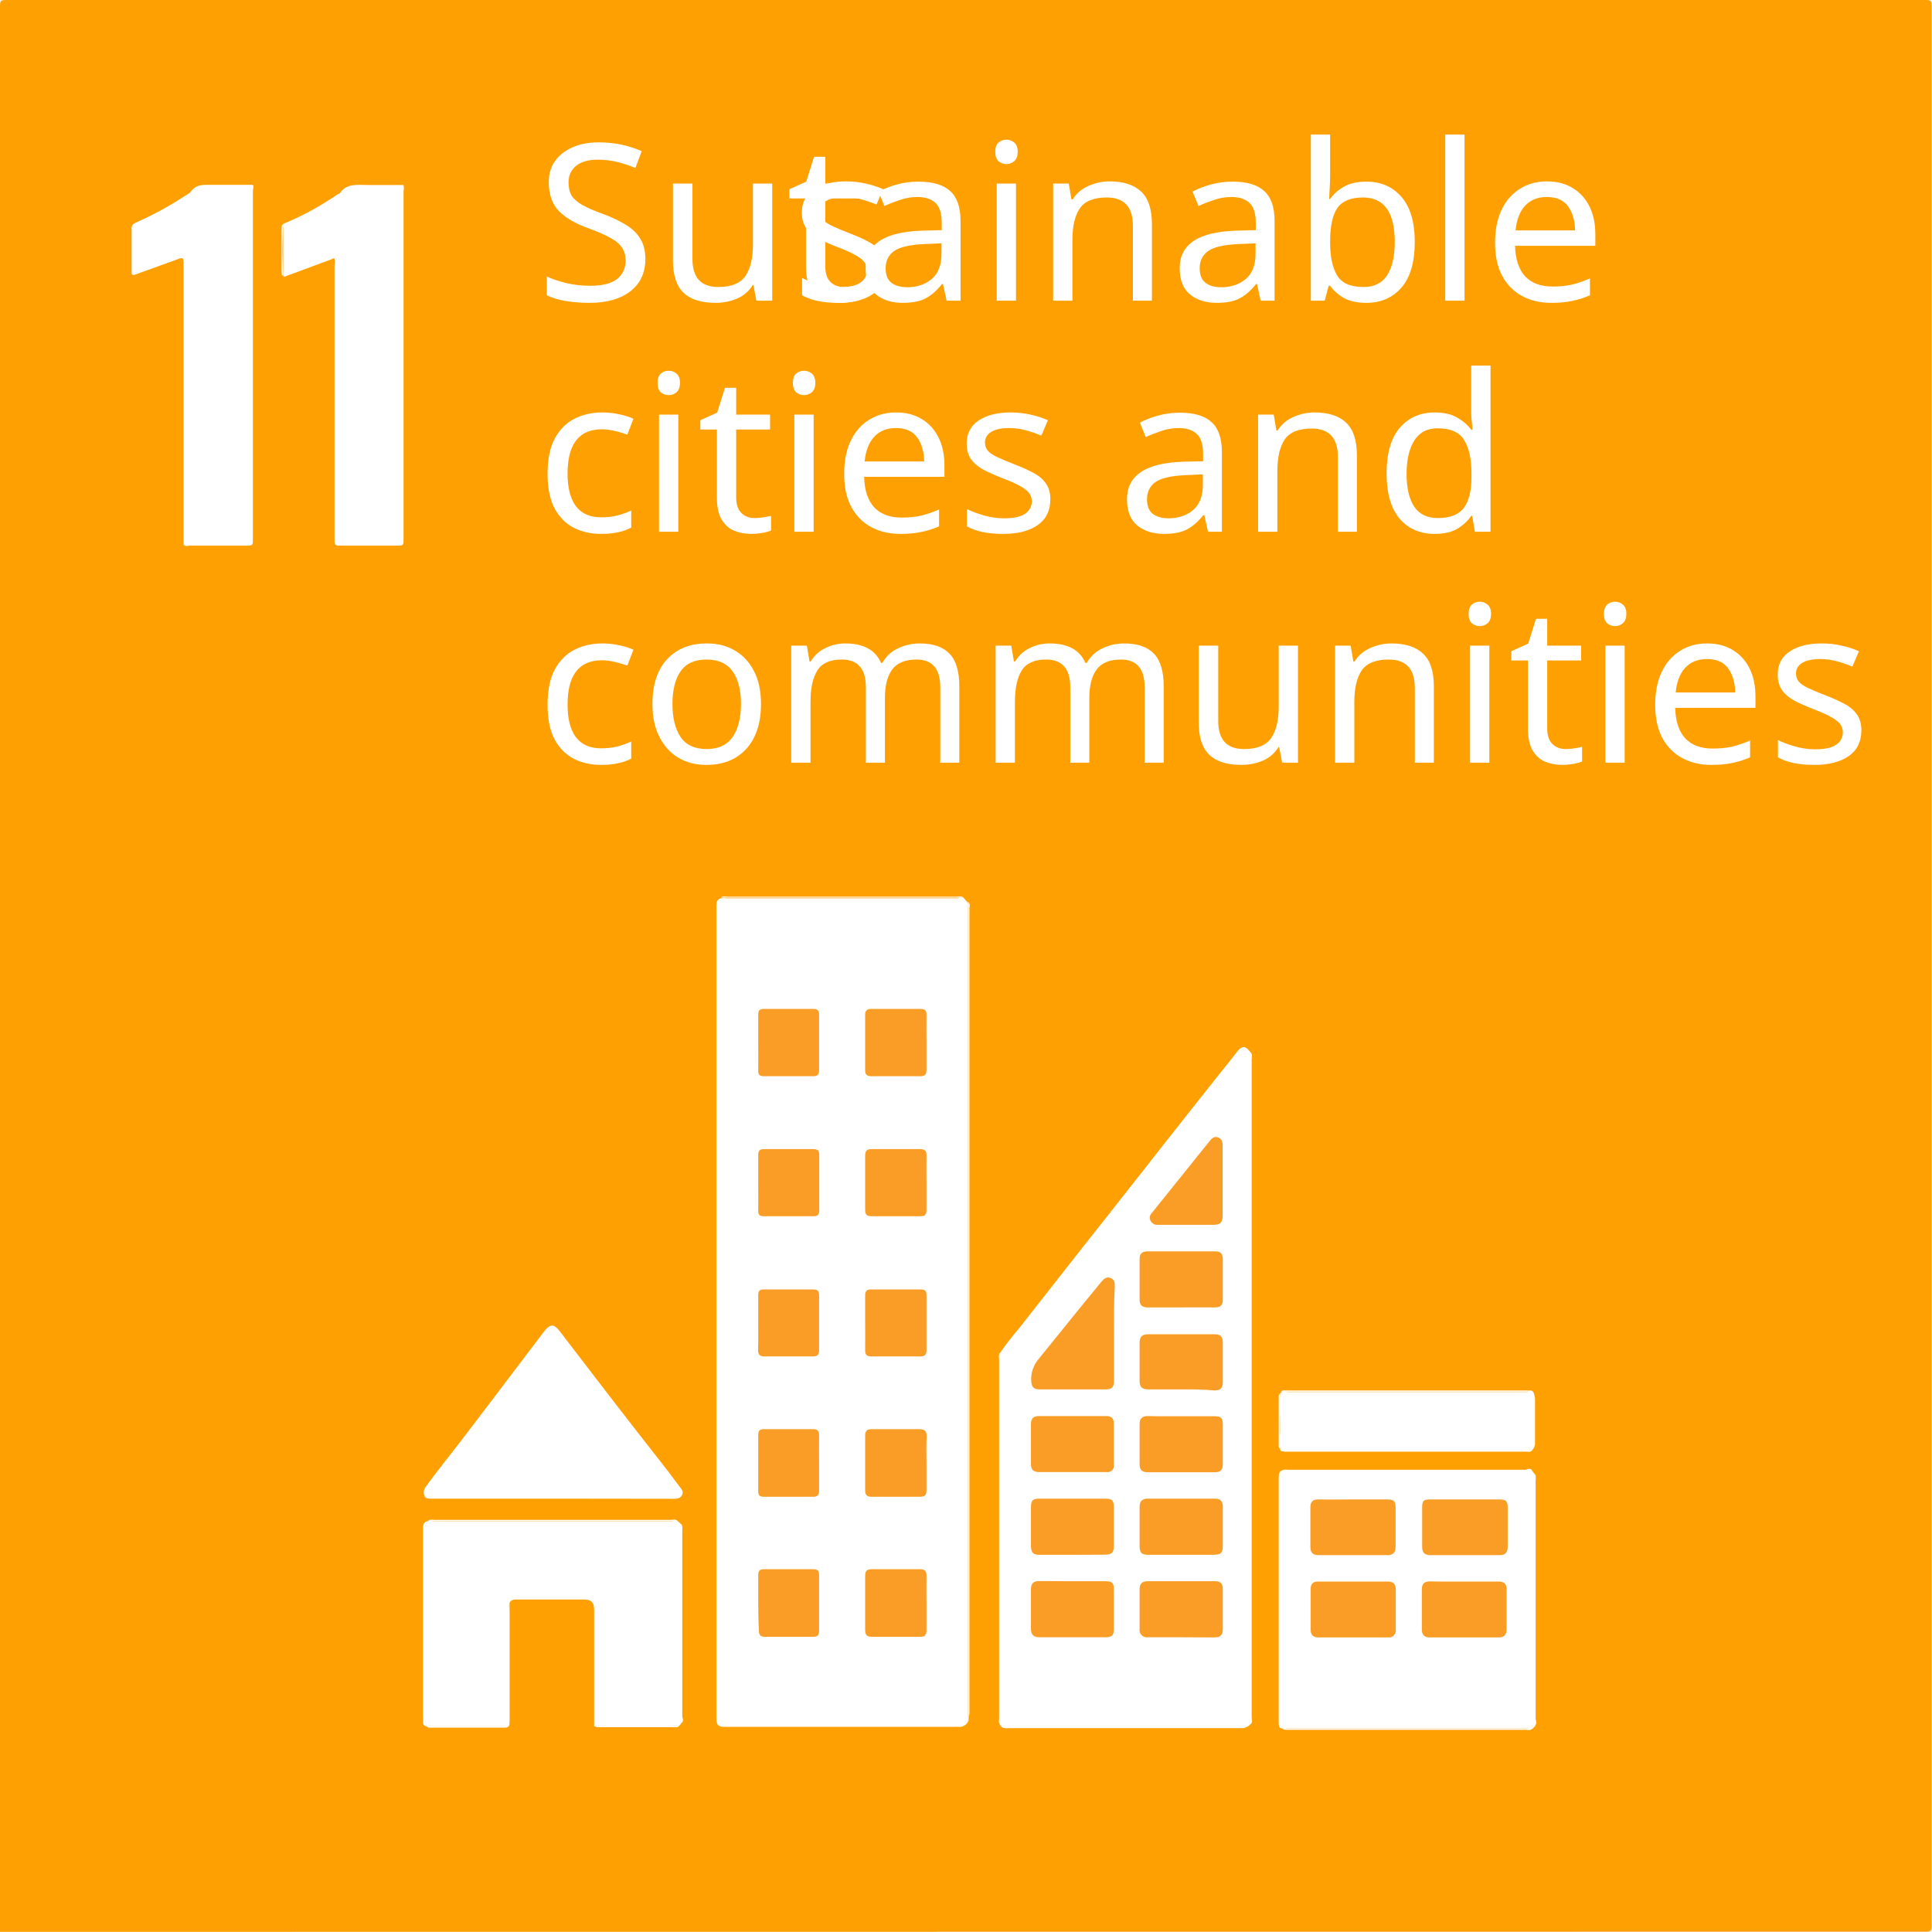
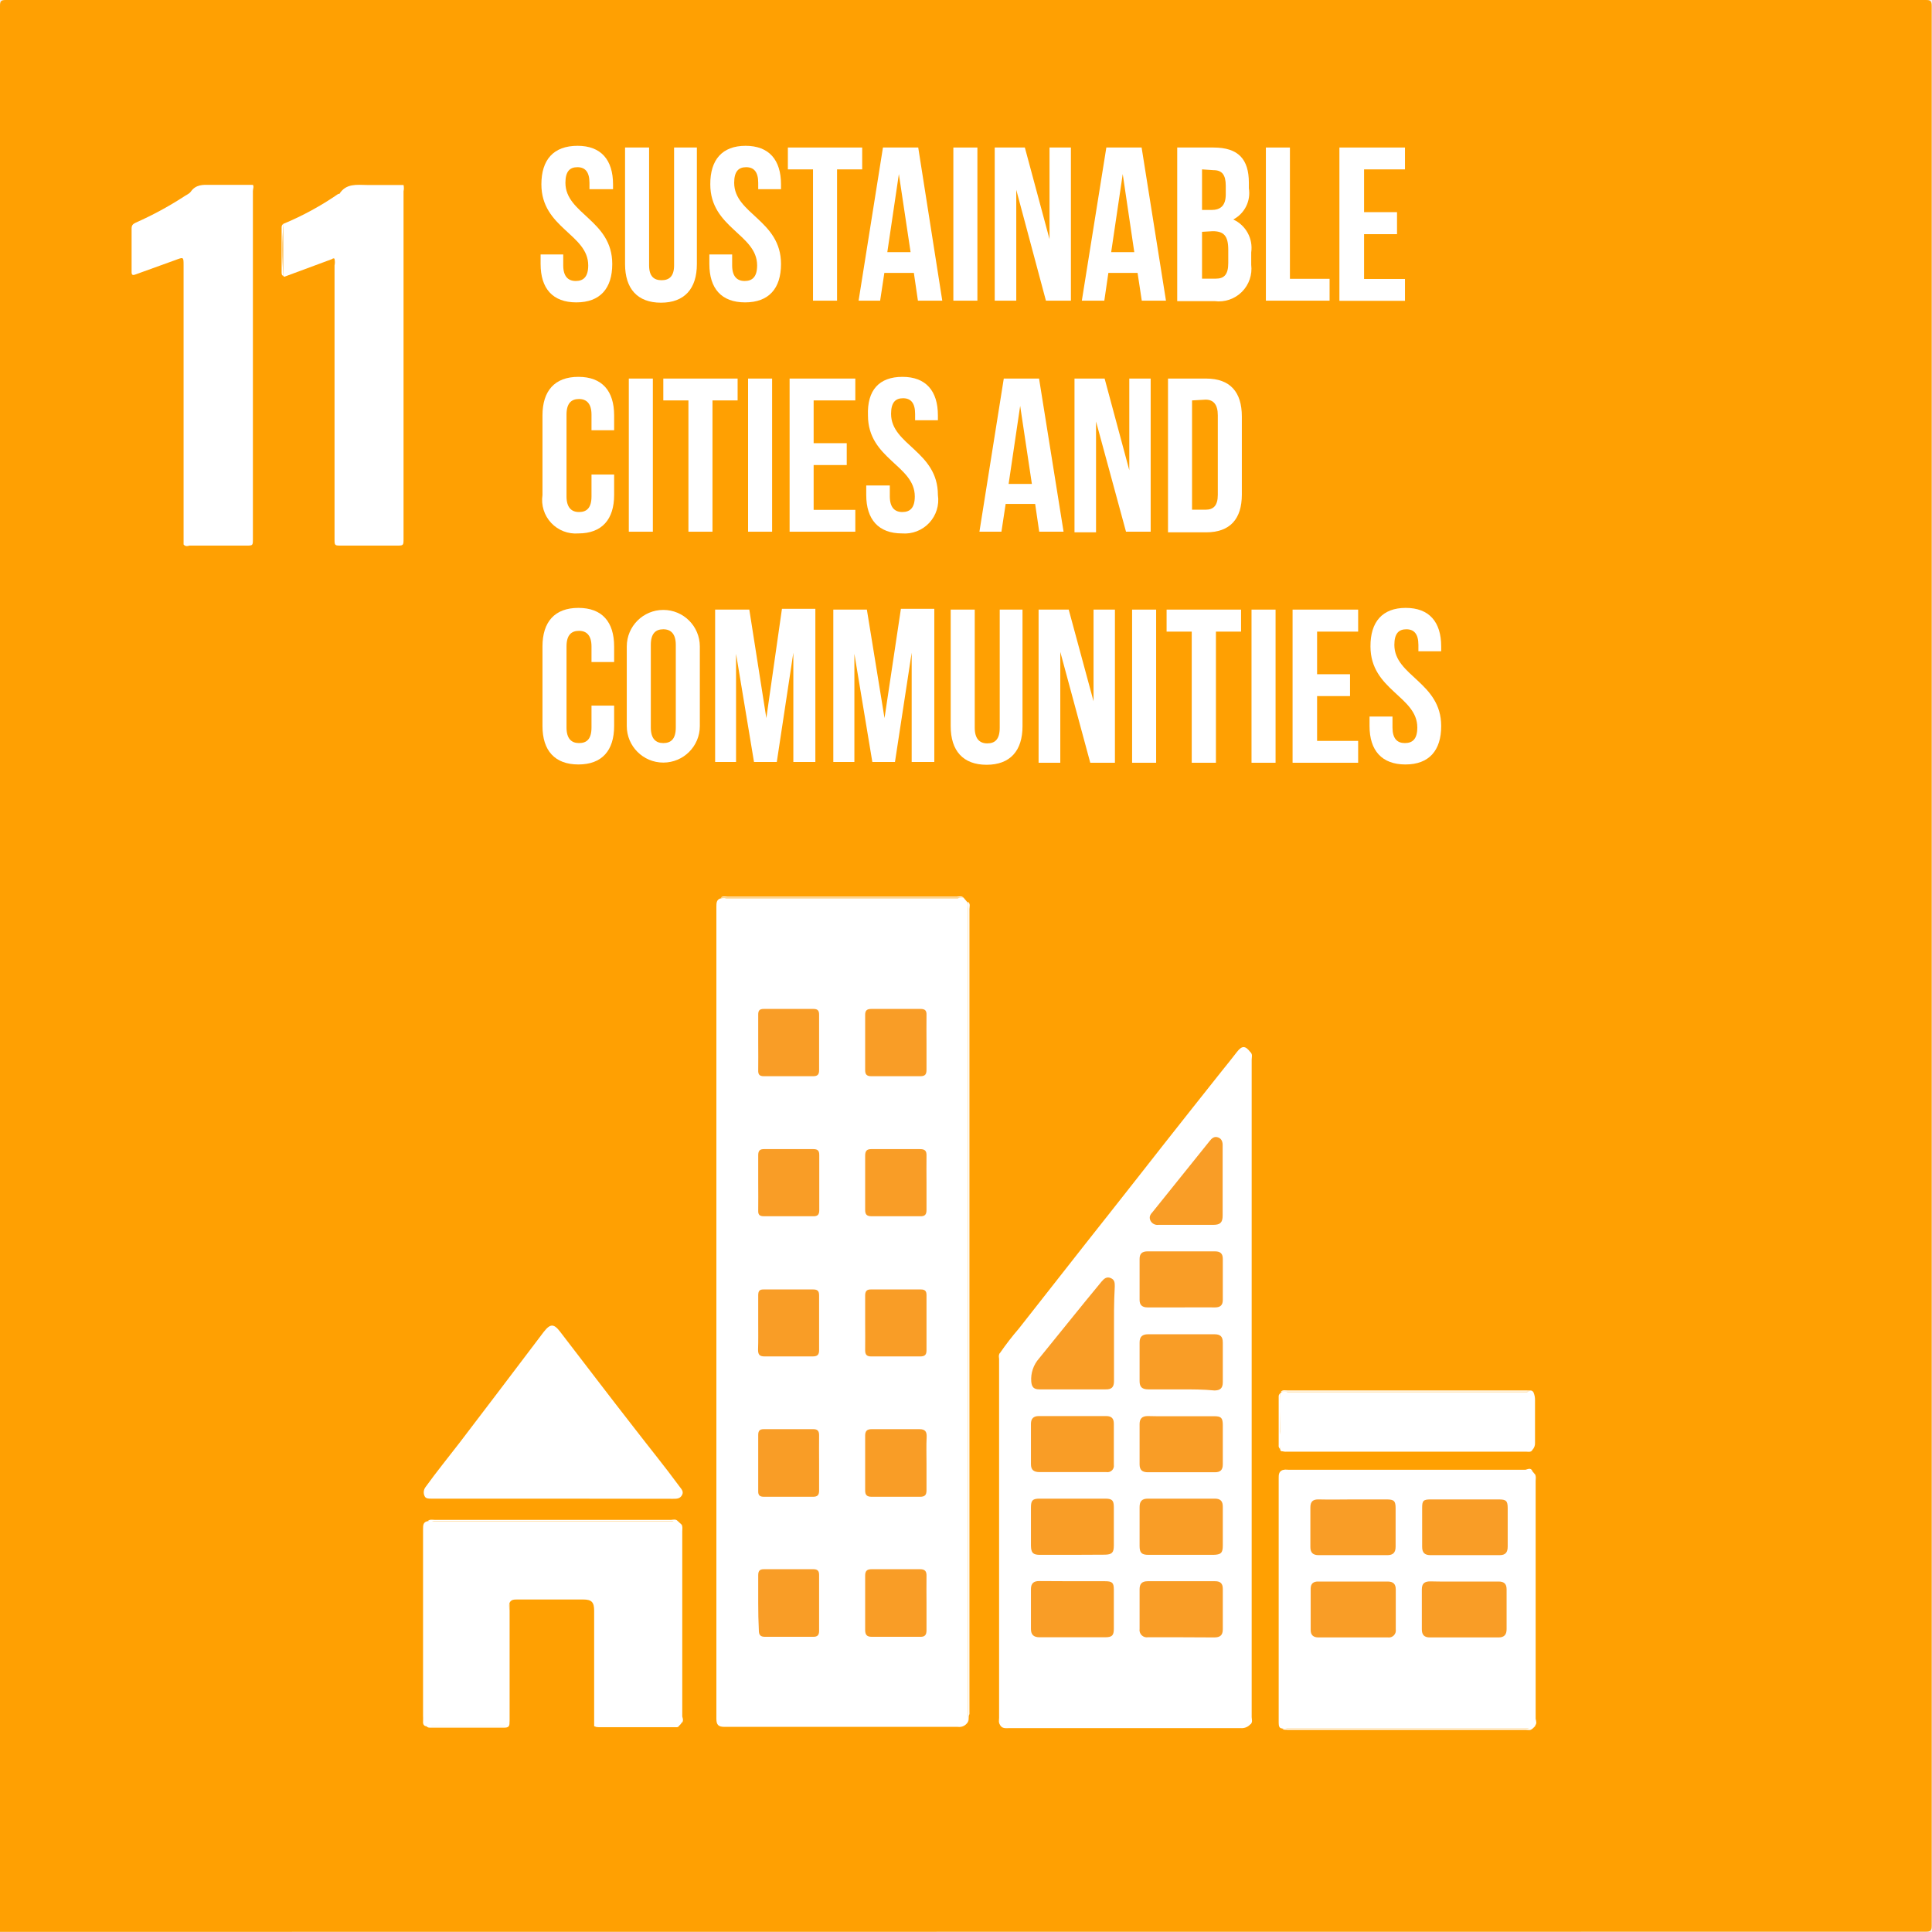
<svg xmlns="http://www.w3.org/2000/svg" viewBox="0 0 123.76 123.76">
  <defs>
-     <style>.cls-1{fill:#ffa002;}.cls-2,.cls-4{fill:#fff;}.cls-3{fill:#f99d26;}.cls-4{font-size:14px;font-family:BebasNeueBold, Bebas Neue;}.cls-5{letter-spacing:-0.04em;}</style>
+     <style>.cls-1{fill:#ffa002;}.cls-2{fill:#fff;}.cls-3{fill:#f99d26;}</style>
  </defs>
  <g id="Capa_2" data-name="Capa 2">
    <g id="Capa_1-2" data-name="Capa 1">
      <path class="cls-1" d="M0,123.75Q0,62.07,0,.37C0,.07.07,0,.37,0h123c.3,0,.37.07.37.37q0,61.52,0,123c0,.3-.07.37-.37.37Z" />
      <path class="cls-2" d="M61.72,57.5l.22.26c.12.14.06.31.06.46v51.65a1.08,1.08,0,0,1,0,.44.64.64,0,0,1-.64.31q-7.47,0-14.94,0c-.41,0-.53-.13-.53-.53,0-3.34,0-6.69,0-10q0-21,0-42c0-.24,0-.49.31-.55a.88.88,0,0,1,.32,0H61.36A.74.74,0,0,1,61.72,57.5Z" />
      <path class="cls-2" d="M80.08,110.47a.74.74,0,0,1-.61.23H64.68c-.23,0-.49.06-.63-.22a1.35,1.35,0,0,1,0-.4v-23a1.07,1.07,0,0,1,0-.4,18.48,18.48,0,0,1,1.22-1.58l4.21-5.36c1.08-1.37,2.17-2.74,3.25-4.12l1.86-2.37c1.21-1.54,2.43-3.07,3.65-4.61.33-.41.67-.83,1-1.26s.55-.38.84,0c.11.12.06.26.06.39v42.3C80.14,110.21,80.2,110.35,80.08,110.47Z" />
      <path class="cls-2" d="M82.13,110.72c-.18,0-.22-.16-.22-.36V94.69c0-.21,0-.4.22-.51a1.08,1.08,0,0,1,.4,0H97.74c.14,0,.29-.07.42.06l.18.22a1.35,1.35,0,0,1,0,.4v15.28c0,.14,0,.3,0,.43l-.15.15c-.11.09-.23,0-.35,0H82.45A.69.69,0,0,1,82.13,110.72Z" />
      <path class="cls-2" d="M43.41,97.43l.27.25a1.45,1.45,0,0,1,0,.36v12c0,.13,0,.27-.06.39l-.15.15c-.06.07-.14,0-.22,0h-5a.33.33,0,0,1-.19,0v-7.4c0-.55-.16-.72-.71-.72h-4.2c-.22,0-.44,0-.52.25a1,1,0,0,0,0,.44q0,3.52,0,7c0,.32-.06.44-.41.43-1.51,0-3,0-4.54,0a.88.88,0,0,1-.36,0c-.14,0-.23-.11-.22-.28s0-.27,0-.41q0-6,0-11.94c0-.24,0-.46.31-.51a.88.88,0,0,1,.36,0q7.67,0,15.31,0A.73.73,0,0,1,43.41,97.43Z" />
      <path class="cls-2" d="M11.76,34.88c0-.13,0-.27,0-.4V17c0-.55,0-.54-.53-.34l-2.52.91c-.2.08-.29.07-.28-.18,0-.92,0-1.83,0-2.75,0-.21.08-.29.27-.38a22.15,22.15,0,0,0,3.07-1.66c.15-.11.35-.18.45-.32.32-.46.77-.45,1.25-.44H16.2c.08.12,0,.26,0,.4V34.51c0,.44,0,.44-.43.44H12.13C12,35,11.86,35,11.76,34.88Z" />
      <path class="cls-2" d="M18.15,14.34a19.07,19.07,0,0,0,3.52-1.92s.06,0,.07,0c.43-.68,1.11-.58,1.77-.57h2.34a.91.91,0,0,1,0,.4V34.49c0,.46,0,.46-.45.46H21.87c-.44,0-.44,0-.44-.44V17a.91.91,0,0,0,0-.4c0-.07-.11-.06-.17,0l-3.05,1.13c-.1-.05-.07-.14-.07-.21V14.54A.34.34,0,0,1,18.15,14.34Z" />
      <path class="cls-2" d="M35.35,96c-2.58,0-5.16,0-7.73,0-.17,0-.35,0-.42-.16a.56.56,0,0,1,.05-.57c.72-1,1.45-1.89,2.18-2.84l2.49-3.27,2.91-3.84c.42-.54.65-.54,1.06,0,1.6,2.08,3.18,4.16,4.79,6.22.94,1.22,1.92,2.42,2.83,3.66.12.17.31.33.18.57s-.34.24-.57.24Z" />
      <path class="cls-2" d="M98.24,89.21a1.18,1.18,0,0,1,.09.46c0,.91,0,1.83,0,2.74a.61.61,0,0,1-.17.47c-.1.1-.23.06-.35.06H82.4a.56.56,0,0,1-.36,0L82,92.82a4.21,4.21,0,0,1,0-1.12c0-.81-.05-1.63,0-2.44l.09-.09a1.07,1.07,0,0,1,.4,0H97.82C98,89.14,98.12,89.06,98.24,89.21Z" />
      <path class="cls-2" d="M62,110.31c0-.19,0-.38,0-.57V58.32c0-.19,0-.38,0-.56.18.13.1.32.1.48V109.8C62,110,62.1,110.16,62,110.31Z" />
      <path class="cls-2" d="M80.08,110.47c0-.16,0-.33,0-.49V67.88c0-.16,0-.33,0-.49.18.13.1.33.1.49V110C80.18,110.14,80.27,110.34,80.08,110.47Z" />
      <path class="cls-2" d="M64.06,86.67q0,11.89,0,23.8c-.11-.13-.06-.28-.06-.43v-23C64,87,63.94,86.79,64.06,86.67Z" />
      <path class="cls-2" d="M98.24,89.21a1.14,1.14,0,0,0-.48-.06H82.49l-.44,0c.12-.13.28-.08.42-.08H97.8C98,89.1,98.13,89,98.24,89.21Z" />
      <path class="cls-2" d="M98.31,110.55c0-.17,0-.35,0-.52V94.44c.11.13.06.29.06.43q0,7.62,0,15.23C98.4,110.25,98.47,110.43,98.31,110.55Z" />
      <path class="cls-2" d="M82,92.89H97.68l.48,0c-.11.16-.27.1-.41.1H82.46C82.32,93,82.16,93,82,92.89Z" />
      <path class="cls-2" d="M82.13,110.72H97.6l.56,0c-.11.16-.27.09-.41.09H82.51C82.38,110.79,82.24,110.84,82.13,110.72Z" />
      <path class="cls-2" d="M43.41,97.43h-16c.13-.12.29-.07.43-.07H43C43.13,97.35,43.29,97.3,43.41,97.43Z" />
      <path class="cls-2" d="M98.16,94.22c-.19,0-.38,0-.57,0H82.13c.12-.12.28-.07.42-.07H97.72C97.86,94.12,98.05,94,98.16,94.22Z" />
      <path class="cls-2" d="M61.72,57.5H46.17c.13-.11.29-.06.43-.06H61.3C61.44,57.43,61.6,57.38,61.72,57.5Z" />
      <path class="cls-2" d="M27.3,110.56c1.65,0,3.29,0,4.94,0,.31,0,.34-.13.34-.38q0-3.53,0-7c0-.15,0-.32.06-.47q0,3.79,0,7.57c0,.22,0,.39-.31.39H27.52A.26.26,0,0,1,27.3,110.56Z" />
      <path class="cls-2" d="M43.64,110.39a2.85,2.85,0,0,0,0-.4V97.68c.11.13.06.29.06.43v11.83C43.74,110.09,43.81,110.27,43.64,110.39Z" />
      <path class="cls-2" d="M38.07,110.55c1.81,0,3.62,0,5.42,0-.06.12-.18.09-.28.09H38.33C38.23,110.63,38.14,110.64,38.07,110.55Z" />
      <path class="cls-2" d="M82,89.26c0,1.18,0,2.37,0,3.56a.27.27,0,0,1-.09-.25v-3.1A.24.24,0,0,1,82,89.26Z" />
      <path class="cls-2" d="M18.15,14.34a23,23,0,0,0,0,3.32c-.11,0-.11-.14-.11-.23V14.56A.25.25,0,0,1,18.15,14.34Z" />
      <path class="cls-3" d="M59.35,93.74c0,.58,0,1.15,0,1.73,0,.3-.11.41-.41.41H55.83c-.29,0-.41-.11-.41-.4,0-1.18,0-2.35,0-3.52,0-.29.12-.41.41-.41,1,0,2.05,0,3.07,0,.36,0,.47.15.46.49C59.33,92.6,59.35,93.17,59.35,93.74Z" />
      <path class="cls-3" d="M59.35,102.66c0,.59,0,1.18,0,1.78,0,.29-.11.42-.4.41H55.84c-.31,0-.42-.13-.42-.44q0-1.74,0-3.48c0-.28.1-.41.41-.41,1,0,2.07,0,3.11,0,.32,0,.42.14.41.44C59.34,101.53,59.35,102.09,59.35,102.66Z" />
      <path class="cls-3" d="M59.35,66.79c0,.57,0,1.15,0,1.73,0,.28-.07.42-.39.42q-1.58,0-3.15,0c-.28,0-.39-.11-.39-.38,0-1.19,0-2.37,0-3.56,0-.27.12-.37.39-.37,1,0,2.11,0,3.16,0,.28,0,.39.1.38.38C59.34,65.6,59.35,66.19,59.35,66.79Z" />
      <path class="cls-3" d="M55.42,84.76c0-.59,0-1.19,0-1.78,0-.26.1-.39.38-.38,1.07,0,2.13,0,3.19,0,.27,0,.36.11.36.36v3.55c0,.29-.13.38-.4.38q-1.58,0-3.15,0c-.28,0-.38-.12-.38-.39C55.43,85.92,55.42,85.34,55.42,84.76Z" />
      <path class="cls-3" d="M59.35,75.73c0,.59,0,1.19,0,1.78,0,.3-.11.41-.4.4H55.83c-.3,0-.41-.11-.41-.4q0-1.74,0-3.48c0-.32.12-.43.43-.42,1,0,2,0,3.08,0,.32,0,.43.11.42.42C59.34,74.6,59.35,75.16,59.35,75.73Z" />
      <path class="cls-3" d="M52.47,93.71c0,.59,0,1.18,0,1.78,0,.27-.1.39-.38.39H48.93c-.25,0-.37-.09-.36-.36v-3.6c0-.26.09-.37.35-.37,1.06,0,2.13,0,3.19,0,.26,0,.36.12.36.38C52.46,92.52,52.47,93.11,52.47,93.71Z" />
      <path class="cls-3" d="M48.57,102.69c0-.6,0-1.19,0-1.78,0-.28.09-.39.37-.39,1.06,0,2.11,0,3.16,0,.26,0,.37.1.37.36q0,1.8,0,3.6c0,.27-.12.37-.36.37H49c-.3,0-.39-.13-.39-.42C48.58,103.85,48.57,103.27,48.57,102.69Z" />
      <path class="cls-3" d="M48.57,66.77c0-.59,0-1.18,0-1.78,0-.25.08-.36.35-.36,1.06,0,2.13,0,3.19,0,.28,0,.36.12.36.37,0,1.18,0,2.37,0,3.56,0,.27-.1.38-.38.38-1.05,0-2.11,0-3.16,0-.29,0-.37-.12-.36-.39C48.58,68,48.57,67.37,48.57,66.77Z" />
      <path class="cls-3" d="M48.57,75.74c0-.58,0-1.16,0-1.74,0-.3.11-.4.41-.39,1,0,2.07,0,3.11,0,.27,0,.39.08.39.37,0,1.18,0,2.37,0,3.55,0,.28-.11.39-.39.38H48.93c-.26,0-.37-.09-.36-.35C48.58,77,48.57,76.34,48.57,75.74Z" />
      <path class="cls-3" d="M48.57,84.72c0-.58,0-1.16,0-1.74,0-.27.07-.39.36-.38,1.06,0,2.11,0,3.16,0,.28,0,.38.1.38.38,0,1.17,0,2.34,0,3.52,0,.3-.13.39-.42.39-1,0-2,0-3.07,0-.33,0-.42-.12-.42-.43C48.58,85.88,48.57,85.3,48.57,84.72Z" />
      <path class="cls-3" d="M71.36,85.48c0,1,0,2,0,3,0,.38-.16.53-.53.52H66.58c-.36,0-.49-.15-.52-.5a2,2,0,0,1,.5-1.48c1.33-1.63,2.64-3.28,4-4.92.16-.19.33-.34.59-.23s.26.31.26.54C71.35,83.46,71.36,84.47,71.36,85.48Z" />
      <path class="cls-3" d="M75.66,99.6h-2.1c-.43,0-.56-.14-.56-.56,0-.83,0-1.67,0-2.5,0-.38.16-.54.53-.54h4.29c.37,0,.52.17.51.55,0,.82,0,1.64,0,2.46,0,.47-.12.58-.61.59Z" />
      <path class="cls-3" d="M68.68,99.6H66.62c-.45,0-.57-.13-.58-.58V96.56c0-.45.11-.56.55-.56,1.41,0,2.81,0,4.21,0,.44,0,.55.11.55.55V99c0,.46-.12.58-.57.59Z" />
      <path class="cls-3" d="M75.65,89c-.7,0-1.4,0-2.1,0-.38,0-.55-.15-.55-.52V86c0-.37.17-.53.55-.53,1.41,0,2.83,0,4.24,0,.38,0,.54.14.54.53,0,.85,0,1.69,0,2.54,0,.39-.17.53-.54.53C77.08,89,76.36,89,75.65,89Z" />
      <path class="cls-3" d="M75.69,83.75c-.73,0-1.46,0-2.18,0-.35,0-.51-.16-.51-.48,0-.88,0-1.76,0-2.63,0-.33.16-.48.51-.48q2.16,0,4.32,0c.34,0,.5.14.5.48,0,.88,0,1.75,0,2.63,0,.34-.16.48-.5.48C77.12,83.74,76.4,83.75,75.69,83.75Z" />
      <path class="cls-3" d="M75.67,90.72h2.1c.45,0,.55.1.56.53,0,.85,0,1.7,0,2.55,0,.37-.16.51-.51.51q-2.14,0-4.29,0c-.36,0-.53-.15-.53-.5V91.22c0-.34.16-.51.52-.51C74.24,90.73,75,90.72,75.67,90.72Z" />
      <path class="cls-3" d="M75.64,104.88h-2.1a.47.47,0,0,1-.54-.54V101.8c0-.34.15-.51.52-.51h4.32c.34,0,.49.15.49.49,0,.86,0,1.72,0,2.59,0,.39-.18.52-.55.52Z" />
      <path class="cls-3" d="M68.7,94.3c-.7,0-1.4,0-2.1,0-.38,0-.56-.14-.56-.51V91.21c0-.32.15-.5.5-.5h4.32c.35,0,.49.16.49.49v2.63a.41.41,0,0,1-.47.47Z" />
      <path class="cls-3" d="M68.73,101.29h2.06c.46,0,.56.1.56.54v2.51c0,.43-.12.54-.56.54h-4.2c-.38,0-.55-.17-.55-.53v-2.55c0-.37.17-.53.55-.52Z" />
      <path class="cls-3" d="M78.32,75.64v2.23c0,.43-.15.59-.58.59-1.17,0-2.35,0-3.52,0a.5.5,0,0,1-.53-.28c-.1-.23,0-.39.15-.55l3.64-4.53c.14-.18.3-.33.55-.24s.3.32.29.56Z" />
      <path class="cls-3" d="M86.71,101.31h2.18c.36,0,.52.16.52.51,0,.85,0,1.7,0,2.55a.45.45,0,0,1-.51.52c-1.49,0-3,0-4.45,0-.32,0-.49-.16-.49-.46q0-1.34,0-2.67c0-.31.17-.46.49-.45Z" />
      <path class="cls-3" d="M86.68,96.05h2.14c.48,0,.58.1.58.56,0,.82,0,1.64,0,2.47,0,.37-.16.54-.53.54H84.47c-.36,0-.53-.16-.53-.51,0-.85,0-1.7,0-2.55,0-.37.16-.52.54-.51C85.22,96.07,86,96.05,86.68,96.05Z" />
      <path class="cls-3" d="M93.83,101.31H96c.35,0,.51.15.51.5v2.55c0,.35-.15.53-.51.53q-2.2,0-4.41,0c-.35,0-.51-.16-.51-.52q0-1.28,0-2.55c0-.39.17-.52.55-.52C92.37,101.32,93.1,101.31,93.83,101.31Z" />
      <path class="cls-3" d="M93.85,96.05H96c.48,0,.58.09.58.56,0,.82,0,1.64,0,2.46,0,.37-.14.55-.52.55H91.64c-.37,0-.54-.15-.54-.53,0-.83,0-1.67,0-2.51,0-.45.08-.53.55-.53Z" />
-       <text class="cls-4" transform="translate(34.31 19.26)">Sus<tspan class="cls-5" x="16.04" y="0">t</tspan>
-         <tspan x="20.5" y="0">ainable </tspan>
-         <tspan x="0" y="14.8">cities and </tspan>
-         <tspan x="0" y="29.6">communities</tspan>
-       </text>
+       <path class="cls-2" d="M37,9.34c1.5,0,2.27.9,2.27,2.47v.31H37.76v-.41c0-.7-.28-1-.77-1s-.77.27-.77,1c0,2,3,2.39,3,5.2,0,1.57-.78,2.46-2.3,2.46s-2.29-.89-2.29-2.46V16.3h1.45V17c0,.7.31,1,.8,1s.8-.26.8-1c0-2-3-2.39-3-5.19C34.68,10.24,35.45,9.34,37,9.34Z" />
+       <path class="cls-2" d="M41.58,9.45V17c0,.7.31.95.8.95s.8-.25.8-.95V9.45h1.46v7.47c0,1.57-.79,2.47-2.3,2.47s-2.3-.9-2.3-2.47V9.45Z" />
+       <path class="cls-2" d="M47.76,9.34c1.5,0,2.27.9,2.27,2.47v.31H48.57v-.41c0-.7-.28-1-.77-1s-.77.27-.77,1c0,2,3,2.39,3,5.2,0,1.57-.78,2.46-2.3,2.46s-2.29-.89-2.29-2.46V16.3H46.9V17c0,.7.31,1,.8,1s.8-.26.8-1c0-2-3-2.39-3-5.19C45.49,10.24,46.26,9.34,47.76,9.34Z" />
+       <path class="cls-2" d="M50.47,9.45h4.76v1.4H53.62v8.41H52.08V10.85H50.47Z" />
+       <path class="cls-2" d="M60.36,19.26H58.8l-.26-1.78H56.65l-.27,1.78H55l1.56-9.81h2.26Zm-3.52-3.11h1.49l-.75-5Z" />
+       <path class="cls-2" d="M61.07,9.45h1.54v9.81H61.07Z" />
+       <path class="cls-2" d="M65.1,12.16v7.1H63.72V9.45h1.93l1.58,5.87V9.45H68.6v9.81H67Z" />
+       <path class="cls-2" d="M74.69,19.26H73.14l-.27-1.78H71l-.26,1.78H69.3l1.57-9.81h2.26Zm-3.51-3.11h1.48l-.74-5Z" />
+       <path class="cls-2" d="M80,11.71v.35a1.91,1.91,0,0,1-1,2,2,2,0,0,1,1.15,2.11v.79a2.09,2.09,0,0,1-2.34,2.33H75.41V9.45h2.32C79.33,9.45,80,10.2,80,11.71ZM77,10.85v2.6h.6c.57,0,.92-.26.92-1v-.55c0-.7-.24-1-.78-1Zm0,4v3h.88c.52,0,.8-.24.8-1V16c0-.91-.3-1.19-1-1.19Z" />
+       <path class="cls-2" d="M81.09,9.45h1.54v8.41h2.54v1.4H81.09Z" />
+       <path class="cls-2" d="M87.38,13.59h2.11V15H87.38v2.87H90v1.4h-4.2V9.45H90v1.4H87.38Z" />
+       <path class="cls-2" d="M39.34,30.4v1.31c0,1.56-.78,2.46-2.29,2.46a2.15,2.15,0,0,1-2.3-2.46v-5.1c0-1.57.78-2.47,2.3-2.47s2.29.9,2.29,2.47v.95H37.89v-1c0-.7-.31-1-.8-1s-.8.27-.8,1V31.8c0,.7.31,1,.8,1s.8-.26.8-1V30.4Z" />
+       <path class="cls-2" d="M40.28,24.25h1.54v9.81H40.28Z" />
+       <path class="cls-2" d="M42.49,24.25h4.76v1.4H45.64v8.41H44.1V25.65H42.49Z" />
+       <path class="cls-2" d="M47.92,24.25h1.54v9.81H47.92Z" />
+       <path class="cls-2" d="M52.12,28.39h2.12v1.4H52.12v2.87h2.67v1.4H50.58V24.25h4.21v1.4H52.12Z" />
+       <path class="cls-2" d="M57.81,24.14c1.5,0,2.27.9,2.27,2.47v.31H58.62v-.41c0-.7-.28-1-.77-1s-.77.27-.77,1c0,2,3,2.39,3,5.2a2.15,2.15,0,0,1-2.3,2.46c-1.51,0-2.29-.9-2.29-2.46V31.1H57v.7c0,.7.31,1,.8,1s.8-.26.8-1c0-2-3-2.39-3-5.19C55.54,25,56.31,24.14,57.81,24.14Z" />
+       <path class="cls-2" d="M68.13,34.06H66.57l-.26-1.78H64.42l-.27,1.78H62.74l1.56-9.81h2.26ZM64.61,31H66.1l-.75-5Z" />
+       <path class="cls-2" d="M70.21,27v7.1H68.83V24.25h1.93l1.58,5.87V24.25h1.37v9.81H72.13Z" />
+       <path class="cls-2" d="M74.82,24.25h2.44c1.54,0,2.29.86,2.29,2.43v5c0,1.56-.75,2.42-2.29,2.42H74.82Zm1.54,1.4v7h.87c.49,0,.78-.25.78-.95v-5.1c0-.7-.29-1-.78-1Z" />
+       <path class="cls-2" d="M39.34,45.2v1.31c0,1.57-.78,2.46-2.29,2.46s-2.3-.89-2.3-2.46v-5.1c0-1.57.78-2.47,2.3-2.47s2.29.9,2.29,2.47v1H37.89v-1c0-.7-.31-1-.8-1s-.8.27-.8,1V46.6c0,.71.31,1,.8,1s.8-.25.8-1V45.2Z" />
+       <path class="cls-2" d="M40.15,41.41a2.34,2.34,0,1,1,4.68,0v5.1a2.34,2.34,0,1,1-4.68,0Zm1.54,5.19c0,.71.31,1,.8,1s.8-.26.8-1V41.31c0-.7-.31-1-.8-1s-.8.27-.8,1Z" />
+       <path class="cls-2" d="M49.09,46l1-7h2.14v9.81H50.82v-7l-1.06,7H48.3l-1.15-6.93v6.93H45.81V39.05H48Z" />
+       <path class="cls-2" d="M56.66,46l1.05-7h2.14v9.81H58.4v-7l-1.07,7H55.88l-1.15-6.93v6.93H53.38V39.05h2.15Z" />
+       <path class="cls-2" d="M62.44,39.05v7.57c0,.7.31,1,.8,1s.8-.25.8-1V39.05H65.5v7.47c0,1.57-.79,2.47-2.3,2.47s-2.3-.9-2.3-2.47V39.05Z" />
+       <path class="cls-2" d="M67.92,41.76v7.1H66.53V39.05h1.93l1.59,5.87V39.05h1.37v9.81H69.84Z" />
+       <path class="cls-2" d="M72.52,39.05h1.54v9.81H72.52Z" />
+       <path class="cls-2" d="M74.73,39.05H79.5v1.41H77.89v8.4H76.34v-8.4H74.73Z" />
+       <path class="cls-2" d="M80.17,39.05h1.54v9.81H80.17Z" />
+       <path class="cls-2" d="M84.37,43.19h2.11v1.4H84.37v2.87H87v1.4h-4.2V39.05H87v1.41H84.37Z" />
+       <path class="cls-2" d="M90.05,38.94c1.5,0,2.27.9,2.27,2.47v.31H90.86v-.41c0-.7-.28-1-.77-1s-.77.27-.77,1c0,2,3,2.39,3,5.2,0,1.57-.78,2.46-2.29,2.46s-2.3-.89-2.3-2.46V45.9H89.2v.7c0,.71.3,1,.79,1s.8-.25.8-1c0-2-3-2.39-3-5.19C87.78,39.84,88.55,38.94,90.05,38.94Z" />
    </g>
  </g>
</svg>
